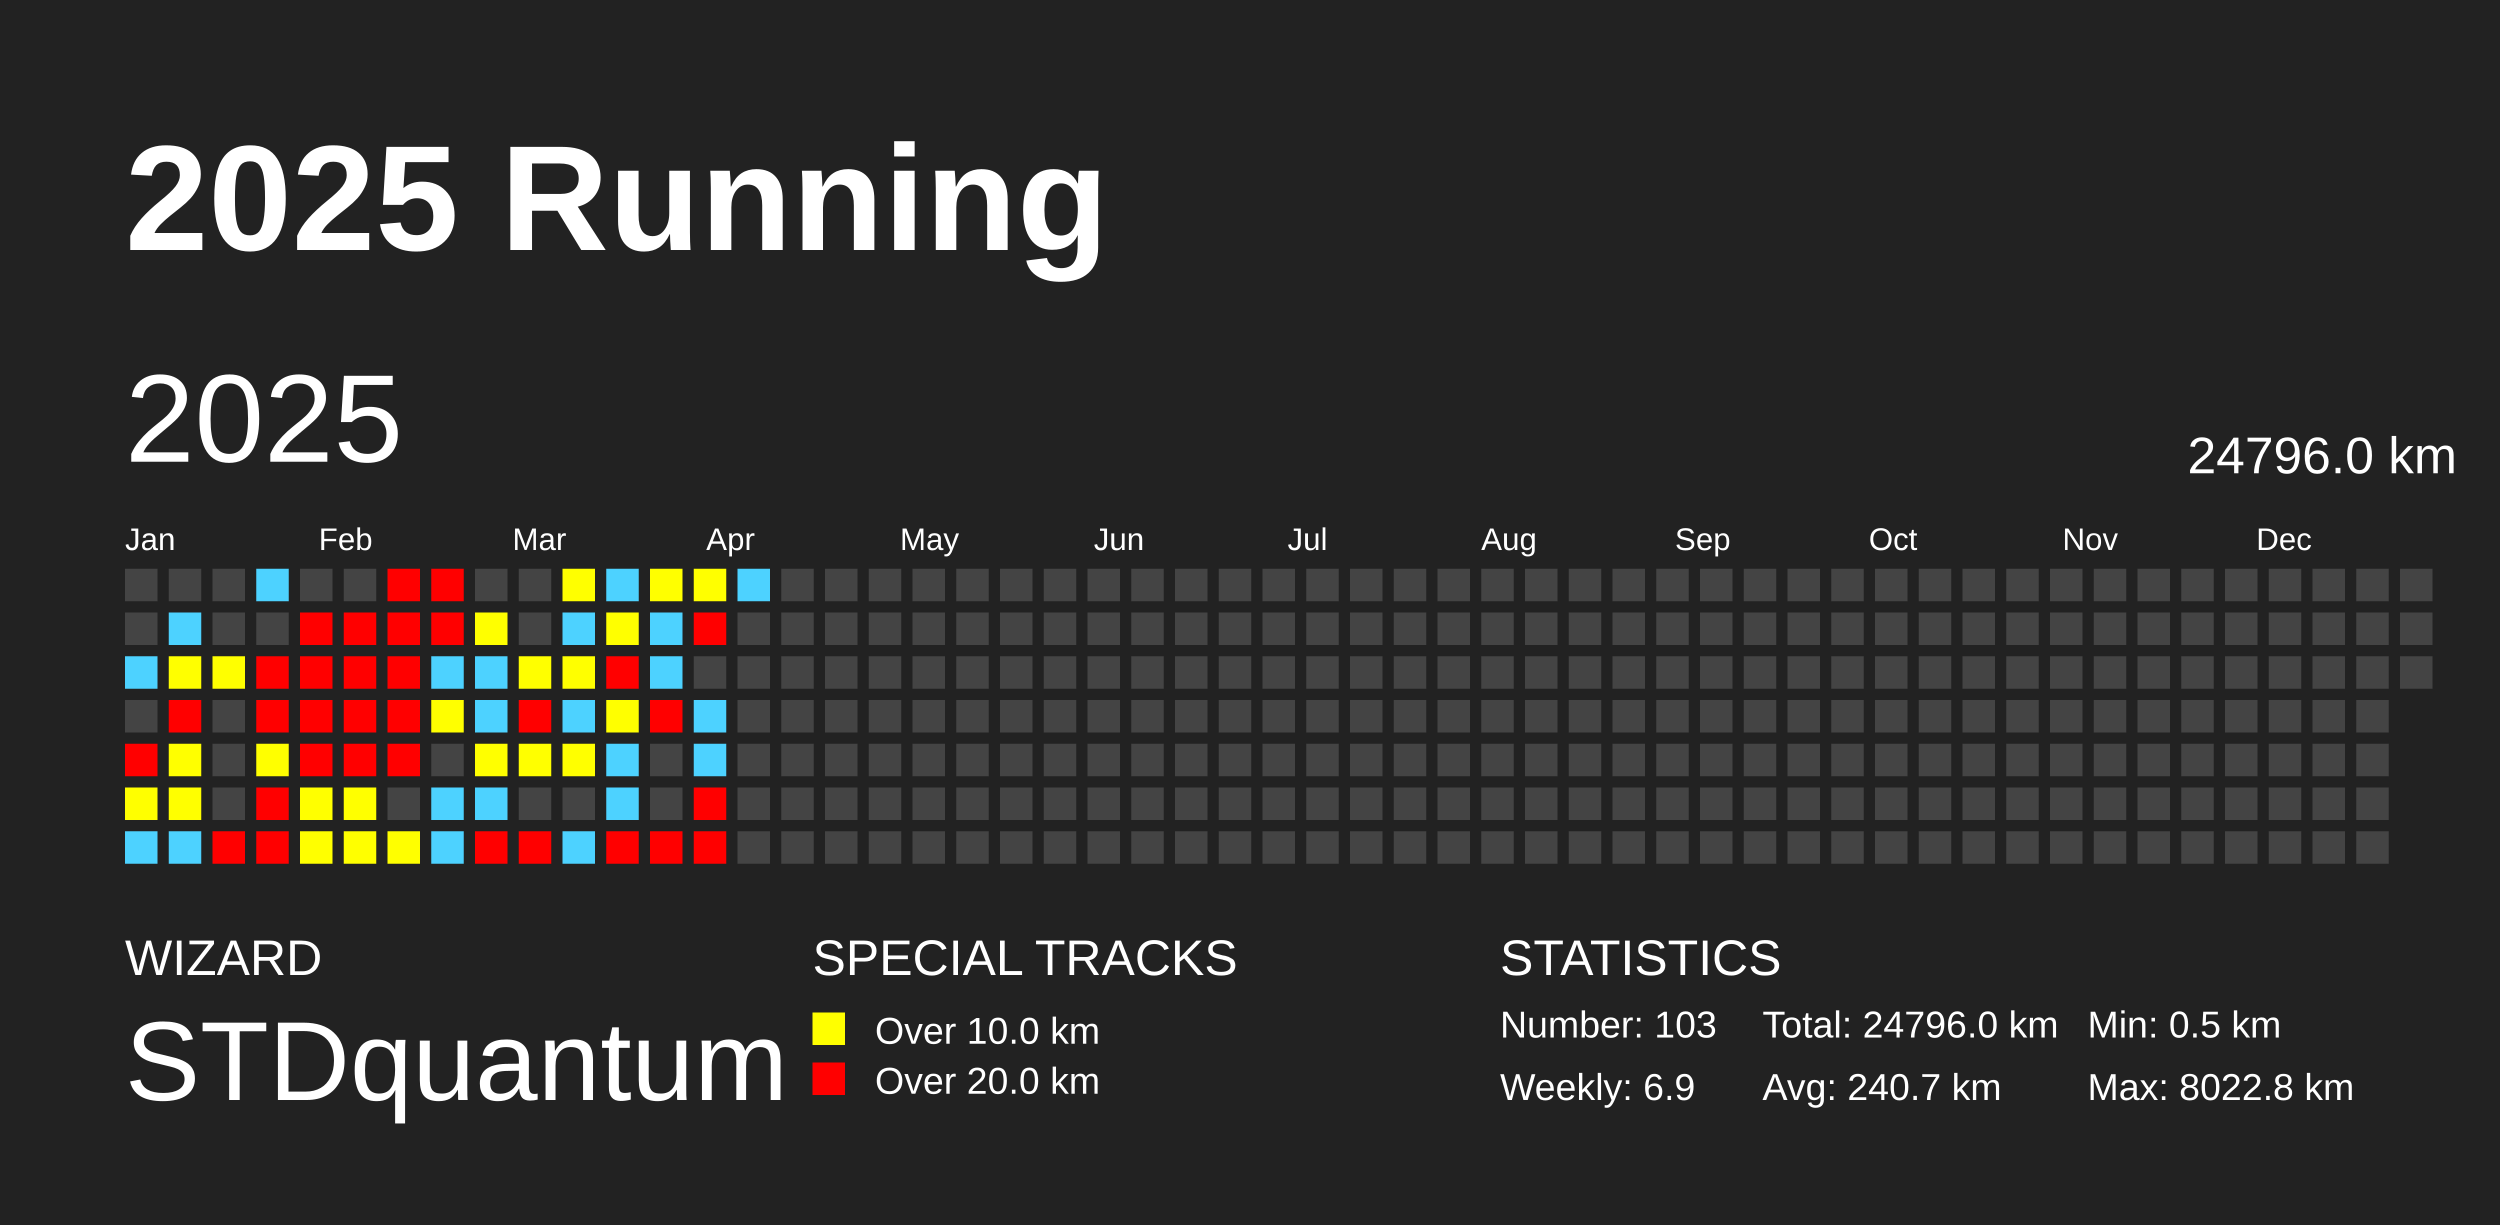
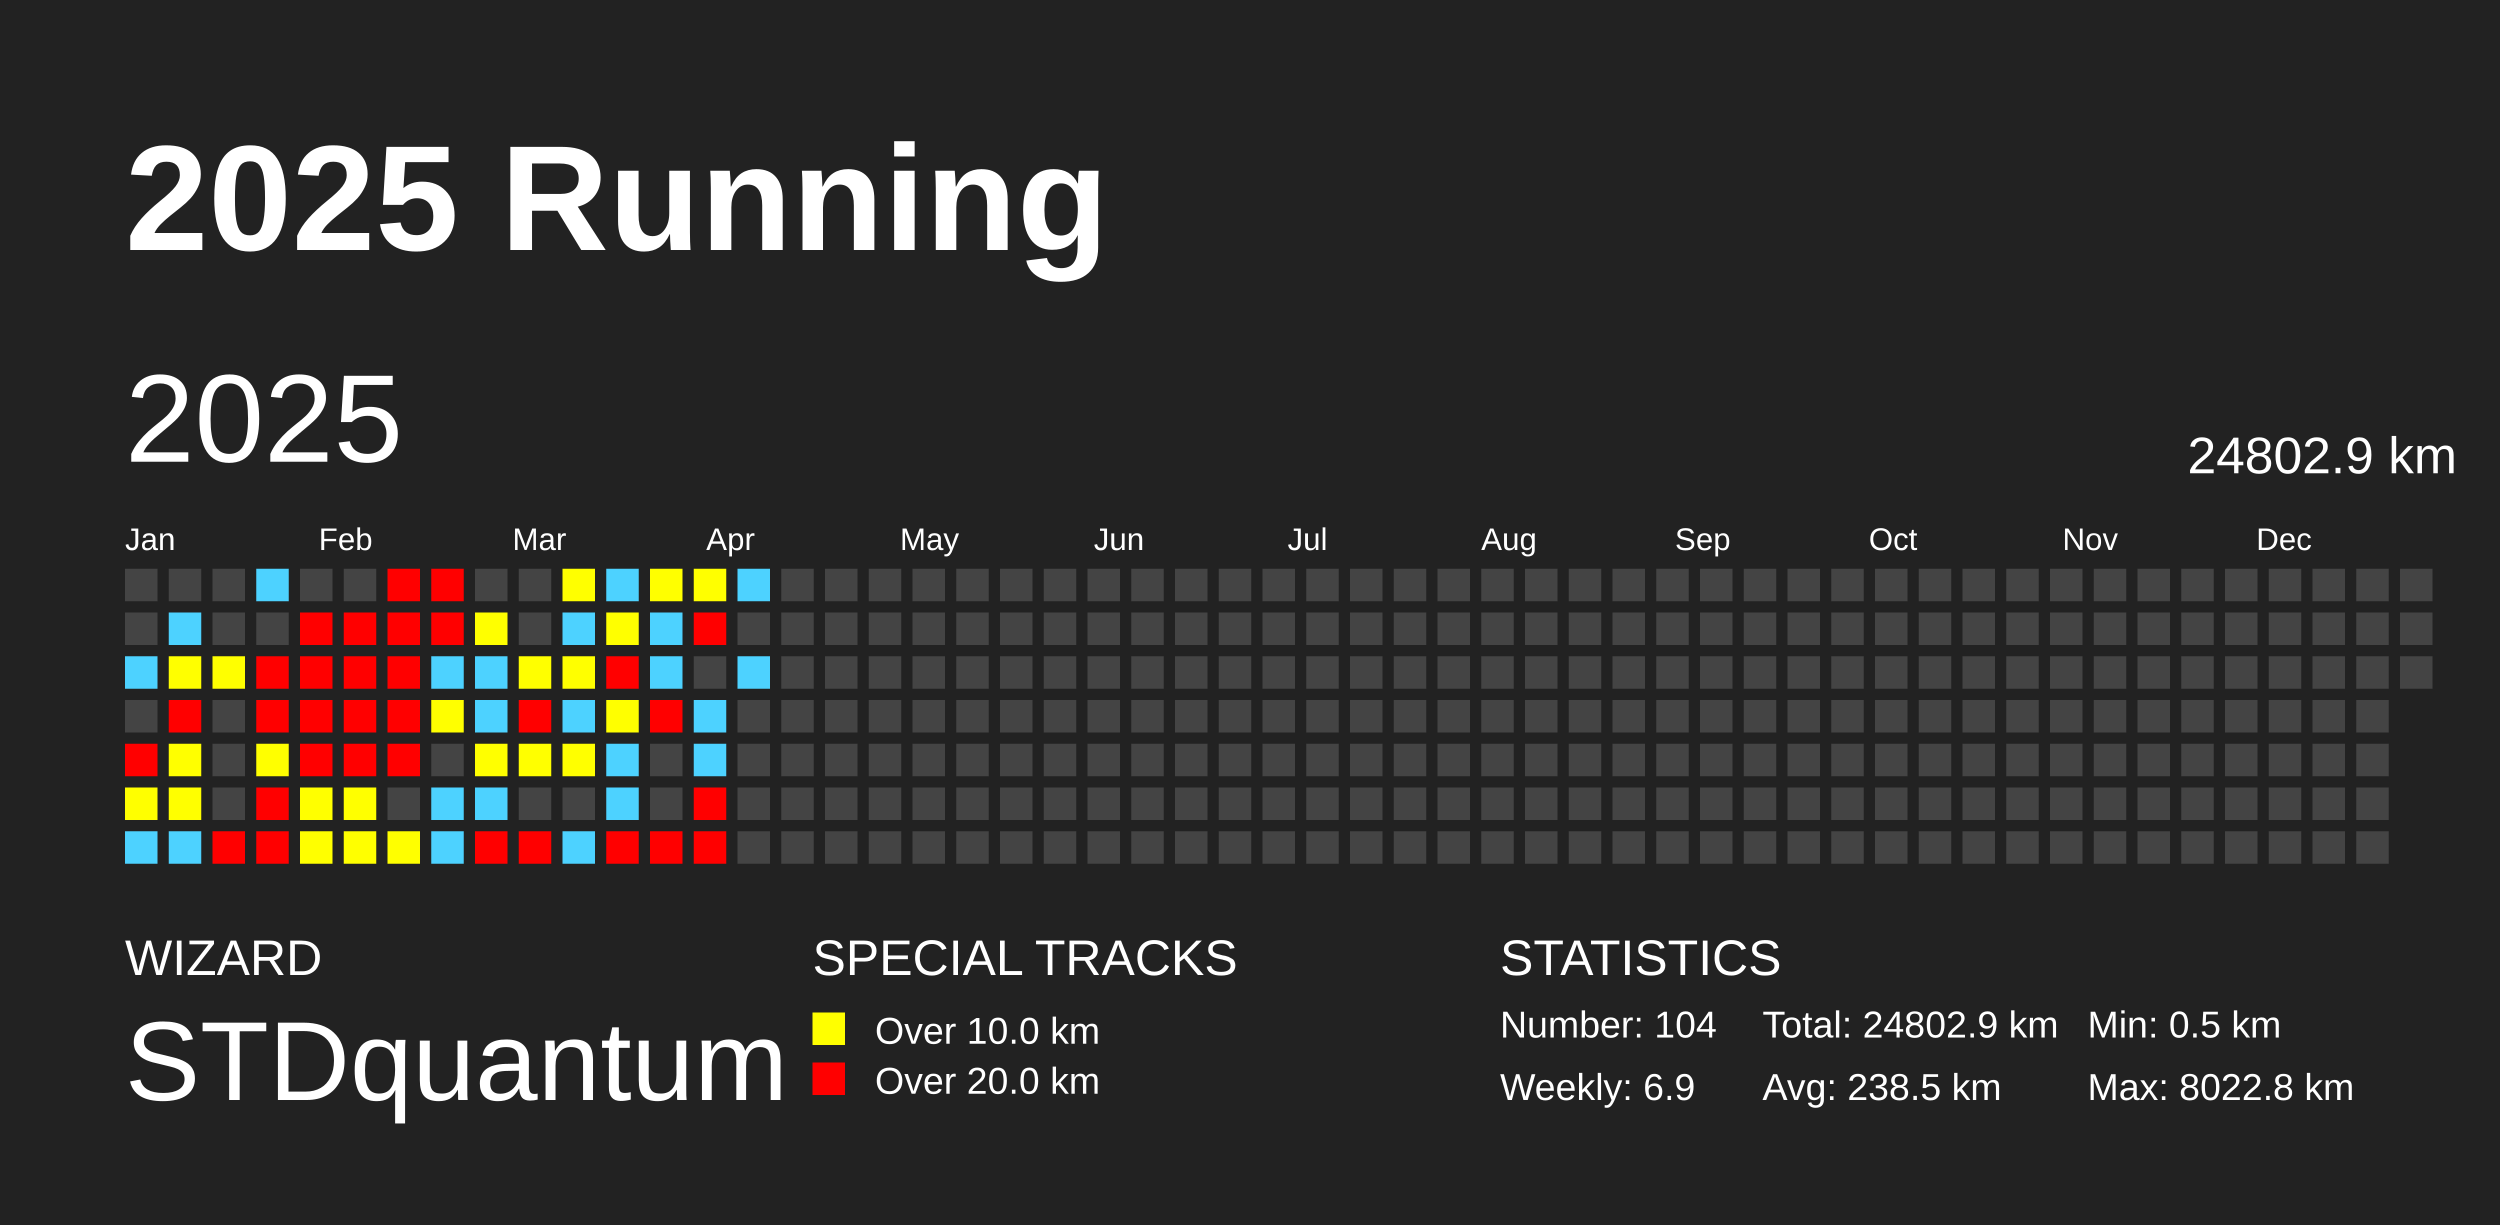
<svg xmlns="http://www.w3.org/2000/svg" baseProfile="full" height="98mm" version="1.1" viewBox="0,0,200,98" width="200mm">
  <defs />
  <rect fill="#222222" height="98" width="200" x="0" y="0" />
  <text fill="#FFFFFF" style="font-size:12px; font-family:Arial; font-weight:bold;" x="10" y="20">2025 Running</text>
  <text fill="#FFFFFF" style="font-size:4px; font-family:Arial" x="10" y="78">WIZARD</text>
  <text fill="#FFFFFF" style="font-size:9px; font-family:Arial" x="10" y="88">STDquantum</text>
  <text fill="#FFFFFF" style="font-size:4px; font-family:Arial" x="65" y="78">SPECIAL TRACKS</text>
  <rect fill="yellow" height="2.6" width="2.6" x="65" y="81" />
  <text fill="#FFFFFF" style="font-size:3px; font-family:Arial" x="70" y="83.5">Over 10.0 km</text>
  <rect fill="red" height="2.6" width="2.6" x="65" y="85" />
  <text fill="#FFFFFF" style="font-size:3px; font-family:Arial" x="70" y="87.5">Over 20.0 km</text>
  <text fill="#FFFFFF" style="font-size:4px; font-family:Arial" x="120" y="78">STATISTICS</text>
-   <text fill="#FFFFFF" style="font-size:3px; font-family:Arial" x="120" y="83">Number: 103</text>
+   <text fill="#FFFFFF" style="font-size:3px; font-family:Arial" x="120" y="83">Number: 104</text>
  <text fill="#FFFFFF" style="font-size:3px; font-family:Arial" x="120" y="88">Weekly: 6.9</text>
-   <text fill="#FFFFFF" style="font-size:3px; font-family:Arial" x="141" y="83">Total: 24796.0 km</text>
-   <text fill="#FFFFFF" style="font-size:3px; font-family:Arial" x="141" y="88">Avg: 240.7 km</text>
+   <text fill="#FFFFFF" style="font-size:3px; font-family:Arial" x="141" y="83">Total: 24802.9 km</text>
+   <text fill="#FFFFFF" style="font-size:3px; font-family:Arial" x="141" y="88">Avg: 238.5 km</text>
  <text fill="#FFFFFF" style="font-size:3px; font-family:Arial" x="167" y="83">Min: 0.5 km</text>
  <text fill="#FFFFFF" style="font-size:3px; font-family:Arial" x="167" y="88">Max: 8022.8 km</text>
  <text dominant-baseline="hanging" fill="#FFFFFF" style="font-size:10.0px; font-family:Arial;" x="10" y="30">2025</text>
-   <text dominant-baseline="hanging" fill="#FFFFFF" style="font-size:4.125px; font-family:Arial;" x="175" y="35">24796.0 km</text>
+   <text dominant-baseline="hanging" fill="#FFFFFF" style="font-size:4.125px; font-family:Arial;" x="175" y="35">24802.9 km</text>
  <text fill="#FFFFFF" style="font-size:2.5px; font-family:Arial" x="10.0" y="44">Jan</text>
  <text fill="#FFFFFF" style="font-size:2.5px; font-family:Arial" x="25.5" y="44">Feb</text>
  <text fill="#FFFFFF" style="font-size:2.5px; font-family:Arial" x="41.0" y="44">Mar</text>
  <text fill="#FFFFFF" style="font-size:2.5px; font-family:Arial" x="56.5" y="44">Apr</text>
  <text fill="#FFFFFF" style="font-size:2.5px; font-family:Arial" x="72.0" y="44">May</text>
  <text fill="#FFFFFF" style="font-size:2.5px; font-family:Arial" x="87.5" y="44">Jun</text>
  <text fill="#FFFFFF" style="font-size:2.5px; font-family:Arial" x="103.0" y="44">Jul</text>
  <text fill="#FFFFFF" style="font-size:2.5px; font-family:Arial" x="118.5" y="44">Aug</text>
  <text fill="#FFFFFF" style="font-size:2.5px; font-family:Arial" x="134.0" y="44">Sep</text>
  <text fill="#FFFFFF" style="font-size:2.5px; font-family:Arial" x="149.5" y="44">Oct</text>
  <text fill="#FFFFFF" style="font-size:2.5px; font-family:Arial" x="165.0" y="44">Nov</text>
  <text fill="#FFFFFF" style="font-size:2.5px; font-family:Arial" x="180.5" y="44">Dec</text>
  <rect fill="#444444" height="2.6" width="2.6" x="10.0" y="45.5" />
  <rect fill="#444444" height="2.6" width="2.6" x="10.0" y="49.0" />
  <rect fill="#4dd2ff" height="2.6" width="2.6" x="10.0" y="52.5" />
  <rect fill="#444444" height="2.6" width="2.6" x="10.0" y="56.0" />
  <rect fill="red" height="2.6" width="2.6" x="10.0" y="59.5" />
  <rect fill="#ffff00" height="2.6" width="2.6" x="10.0" y="63.0" />
  <rect fill="#4dd2ff" height="2.6" width="2.6" x="10.0" y="66.5" />
  <rect fill="#444444" height="2.6" width="2.6" x="13.5" y="45.5" />
  <rect fill="#4dd2ff" height="2.6" width="2.6" x="13.5" y="49.0" />
  <rect fill="#ffff00" height="2.6" width="2.6" x="13.5" y="52.5" />
  <rect fill="red" height="2.6" width="2.6" x="13.5" y="56.0" />
  <rect fill="#ffff00" height="2.6" width="2.6" x="13.5" y="59.5" />
  <rect fill="#ffff00" height="2.6" width="2.6" x="13.5" y="63.0" />
  <rect fill="#4dd2ff" height="2.6" width="2.6" x="13.5" y="66.5" />
  <rect fill="#444444" height="2.6" width="2.6" x="17.0" y="45.5" />
  <rect fill="#444444" height="2.6" width="2.6" x="17.0" y="49.0" />
  <rect fill="#ffff00" height="2.6" width="2.6" x="17.0" y="52.5" />
  <rect fill="#444444" height="2.6" width="2.6" x="17.0" y="56.0" />
  <rect fill="#444444" height="2.6" width="2.6" x="17.0" y="59.5" />
  <rect fill="#444444" height="2.6" width="2.6" x="17.0" y="63.0" />
  <rect fill="red" height="2.6" width="2.6" x="17.0" y="66.5" />
  <rect fill="#4dd2ff" height="2.6" width="2.6" x="20.5" y="45.5" />
  <rect fill="#444444" height="2.6" width="2.6" x="20.5" y="49.0" />
  <rect fill="red" height="2.6" width="2.6" x="20.5" y="52.5" />
  <rect fill="red" height="2.6" width="2.6" x="20.5" y="56.0" />
  <rect fill="#ffff00" height="2.6" width="2.6" x="20.5" y="59.5" />
  <rect fill="red" height="2.6" width="2.6" x="20.5" y="63.0" />
  <rect fill="red" height="2.6" width="2.6" x="20.5" y="66.5" />
  <rect fill="#444444" height="2.6" width="2.6" x="24.0" y="45.5" />
  <rect fill="red" height="2.6" width="2.6" x="24.0" y="49.0" />
  <rect fill="red" height="2.6" width="2.6" x="24.0" y="52.5" />
  <rect fill="red" height="2.6" width="2.6" x="24.0" y="56.0" />
  <rect fill="red" height="2.6" width="2.6" x="24.0" y="59.5" />
  <rect fill="#ffff00" height="2.6" width="2.6" x="24.0" y="63.0" />
  <rect fill="#ffff00" height="2.6" width="2.6" x="24.0" y="66.5" />
  <rect fill="#444444" height="2.6" width="2.6" x="27.5" y="45.5" />
  <rect fill="red" height="2.6" width="2.6" x="27.5" y="49.0" />
  <rect fill="red" height="2.6" width="2.6" x="27.5" y="52.5" />
  <rect fill="red" height="2.6" width="2.6" x="27.5" y="56.0" />
  <rect fill="red" height="2.6" width="2.6" x="27.5" y="59.5" />
  <rect fill="#ffff00" height="2.6" width="2.6" x="27.5" y="63.0" />
  <rect fill="#ffff00" height="2.6" width="2.6" x="27.5" y="66.5" />
  <rect fill="red" height="2.6" width="2.6" x="31.0" y="45.5" />
  <rect fill="red" height="2.6" width="2.6" x="31.0" y="49.0" />
  <rect fill="red" height="2.6" width="2.6" x="31.0" y="52.5" />
  <rect fill="red" height="2.6" width="2.6" x="31.0" y="56.0" />
  <rect fill="red" height="2.6" width="2.6" x="31.0" y="59.5" />
  <rect fill="#444444" height="2.6" width="2.6" x="31.0" y="63.0" />
  <rect fill="#ffff00" height="2.6" width="2.6" x="31.0" y="66.5" />
  <rect fill="red" height="2.6" width="2.6" x="34.5" y="45.5" />
  <rect fill="red" height="2.6" width="2.6" x="34.5" y="49.0" />
  <rect fill="#4dd2ff" height="2.6" width="2.6" x="34.5" y="52.5" />
  <rect fill="#ffff00" height="2.6" width="2.6" x="34.5" y="56.0" />
  <rect fill="#444444" height="2.6" width="2.6" x="34.5" y="59.5" />
  <rect fill="#4dd2ff" height="2.6" width="2.6" x="34.5" y="63.0" />
  <rect fill="#4dd2ff" height="2.6" width="2.6" x="34.5" y="66.5" />
  <rect fill="#444444" height="2.6" width="2.6" x="38.0" y="45.5" />
  <rect fill="#ffff00" height="2.6" width="2.6" x="38.0" y="49.0" />
  <rect fill="#4dd2ff" height="2.6" width="2.6" x="38.0" y="52.5" />
  <rect fill="#4dd2ff" height="2.6" width="2.6" x="38.0" y="56.0" />
  <rect fill="#ffff00" height="2.6" width="2.6" x="38.0" y="59.5" />
  <rect fill="#4dd2ff" height="2.6" width="2.6" x="38.0" y="63.0" />
  <rect fill="red" height="2.6" width="2.6" x="38.0" y="66.5" />
  <rect fill="#444444" height="2.6" width="2.6" x="41.5" y="45.5" />
  <rect fill="#444444" height="2.6" width="2.6" x="41.5" y="49.0" />
  <rect fill="#ffff00" height="2.6" width="2.6" x="41.5" y="52.5" />
  <rect fill="red" height="2.6" width="2.6" x="41.5" y="56.0" />
  <rect fill="#ffff00" height="2.6" width="2.6" x="41.5" y="59.5" />
  <rect fill="#444444" height="2.6" width="2.6" x="41.5" y="63.0" />
  <rect fill="red" height="2.6" width="2.6" x="41.5" y="66.5" />
  <rect fill="#ffff00" height="2.6" width="2.6" x="45.0" y="45.5" />
  <rect fill="#4dd2ff" height="2.6" width="2.6" x="45.0" y="49.0" />
  <rect fill="#ffff00" height="2.6" width="2.6" x="45.0" y="52.5" />
  <rect fill="#4dd2ff" height="2.6" width="2.6" x="45.0" y="56.0" />
  <rect fill="#ffff00" height="2.6" width="2.6" x="45.0" y="59.5" />
  <rect fill="#444444" height="2.6" width="2.6" x="45.0" y="63.0" />
  <rect fill="#4dd2ff" height="2.6" width="2.6" x="45.0" y="66.5" />
  <rect fill="#4dd2ff" height="2.6" width="2.6" x="48.5" y="45.5" />
  <rect fill="#ffff00" height="2.6" width="2.6" x="48.5" y="49.0" />
  <rect fill="red" height="2.6" width="2.6" x="48.5" y="52.5" />
  <rect fill="#ffff00" height="2.6" width="2.6" x="48.5" y="56.0" />
  <rect fill="#4dd2ff" height="2.6" width="2.6" x="48.5" y="59.5" />
  <rect fill="#4dd2ff" height="2.6" width="2.6" x="48.5" y="63.0" />
  <rect fill="red" height="2.6" width="2.6" x="48.5" y="66.5" />
  <rect fill="#ffff00" height="2.6" width="2.6" x="52.0" y="45.5" />
  <rect fill="#4dd2ff" height="2.6" width="2.6" x="52.0" y="49.0" />
  <rect fill="#4dd2ff" height="2.6" width="2.6" x="52.0" y="52.5" />
  <rect fill="red" height="2.6" width="2.6" x="52.0" y="56.0" />
  <rect fill="#444444" height="2.6" width="2.6" x="52.0" y="59.5" />
  <rect fill="#444444" height="2.6" width="2.6" x="52.0" y="63.0" />
  <rect fill="red" height="2.6" width="2.6" x="52.0" y="66.5" />
  <rect fill="#ffff00" height="2.6" width="2.6" x="55.5" y="45.5" />
  <rect fill="red" height="2.6" width="2.6" x="55.5" y="49.0" />
  <rect fill="#444444" height="2.6" width="2.6" x="55.5" y="52.5" />
  <rect fill="#4dd2ff" height="2.6" width="2.6" x="55.5" y="56.0" />
  <rect fill="#4dd2ff" height="2.6" width="2.6" x="55.5" y="59.5" />
  <rect fill="red" height="2.6" width="2.6" x="55.5" y="63.0" />
  <rect fill="red" height="2.6" width="2.6" x="55.5" y="66.5" />
  <rect fill="#4dd2ff" height="2.6" width="2.6" x="59.0" y="45.5" />
  <rect fill="#444444" height="2.6" width="2.6" x="59.0" y="49.0" />
-   <rect fill="#444444" height="2.6" width="2.6" x="59.0" y="52.5" />
+   <rect fill="#4dd2ff" height="2.6" width="2.6" x="59.0" y="52.5" />
  <rect fill="#444444" height="2.6" width="2.6" x="59.0" y="56.0" />
  <rect fill="#444444" height="2.6" width="2.6" x="59.0" y="59.5" />
  <rect fill="#444444" height="2.6" width="2.6" x="59.0" y="63.0" />
  <rect fill="#444444" height="2.6" width="2.6" x="59.0" y="66.5" />
  <rect fill="#444444" height="2.6" width="2.6" x="62.5" y="45.5" />
  <rect fill="#444444" height="2.6" width="2.6" x="62.5" y="49.0" />
  <rect fill="#444444" height="2.6" width="2.6" x="62.5" y="52.5" />
  <rect fill="#444444" height="2.6" width="2.6" x="62.5" y="56.0" />
  <rect fill="#444444" height="2.6" width="2.6" x="62.5" y="59.5" />
  <rect fill="#444444" height="2.6" width="2.6" x="62.5" y="63.0" />
  <rect fill="#444444" height="2.6" width="2.6" x="62.5" y="66.5" />
  <rect fill="#444444" height="2.6" width="2.6" x="66.0" y="45.5" />
  <rect fill="#444444" height="2.6" width="2.6" x="66.0" y="49.0" />
  <rect fill="#444444" height="2.6" width="2.6" x="66.0" y="52.5" />
  <rect fill="#444444" height="2.6" width="2.6" x="66.0" y="56.0" />
  <rect fill="#444444" height="2.6" width="2.6" x="66.0" y="59.5" />
  <rect fill="#444444" height="2.6" width="2.6" x="66.0" y="63.0" />
  <rect fill="#444444" height="2.6" width="2.6" x="66.0" y="66.5" />
  <rect fill="#444444" height="2.6" width="2.6" x="69.5" y="45.5" />
  <rect fill="#444444" height="2.6" width="2.6" x="69.5" y="49.0" />
  <rect fill="#444444" height="2.6" width="2.6" x="69.5" y="52.5" />
  <rect fill="#444444" height="2.6" width="2.6" x="69.5" y="56.0" />
  <rect fill="#444444" height="2.6" width="2.6" x="69.5" y="59.5" />
  <rect fill="#444444" height="2.6" width="2.6" x="69.5" y="63.0" />
  <rect fill="#444444" height="2.6" width="2.6" x="69.5" y="66.5" />
  <rect fill="#444444" height="2.6" width="2.6" x="73.0" y="45.5" />
  <rect fill="#444444" height="2.6" width="2.6" x="73.0" y="49.0" />
  <rect fill="#444444" height="2.6" width="2.6" x="73.0" y="52.5" />
  <rect fill="#444444" height="2.6" width="2.6" x="73.0" y="56.0" />
  <rect fill="#444444" height="2.6" width="2.6" x="73.0" y="59.5" />
  <rect fill="#444444" height="2.6" width="2.6" x="73.0" y="63.0" />
  <rect fill="#444444" height="2.6" width="2.6" x="73.0" y="66.5" />
  <rect fill="#444444" height="2.6" width="2.6" x="76.5" y="45.5" />
  <rect fill="#444444" height="2.6" width="2.6" x="76.5" y="49.0" />
  <rect fill="#444444" height="2.6" width="2.6" x="76.5" y="52.5" />
  <rect fill="#444444" height="2.6" width="2.6" x="76.5" y="56.0" />
  <rect fill="#444444" height="2.6" width="2.6" x="76.5" y="59.5" />
  <rect fill="#444444" height="2.6" width="2.6" x="76.5" y="63.0" />
  <rect fill="#444444" height="2.6" width="2.6" x="76.5" y="66.5" />
  <rect fill="#444444" height="2.6" width="2.6" x="80.0" y="45.5" />
  <rect fill="#444444" height="2.6" width="2.6" x="80.0" y="49.0" />
  <rect fill="#444444" height="2.6" width="2.6" x="80.0" y="52.5" />
  <rect fill="#444444" height="2.6" width="2.6" x="80.0" y="56.0" />
  <rect fill="#444444" height="2.6" width="2.6" x="80.0" y="59.5" />
  <rect fill="#444444" height="2.6" width="2.6" x="80.0" y="63.0" />
  <rect fill="#444444" height="2.6" width="2.6" x="80.0" y="66.5" />
  <rect fill="#444444" height="2.6" width="2.6" x="83.5" y="45.5" />
  <rect fill="#444444" height="2.6" width="2.6" x="83.5" y="49.0" />
  <rect fill="#444444" height="2.6" width="2.6" x="83.5" y="52.5" />
  <rect fill="#444444" height="2.6" width="2.6" x="83.5" y="56.0" />
  <rect fill="#444444" height="2.6" width="2.6" x="83.5" y="59.5" />
  <rect fill="#444444" height="2.6" width="2.6" x="83.5" y="63.0" />
  <rect fill="#444444" height="2.6" width="2.6" x="83.5" y="66.5" />
  <rect fill="#444444" height="2.6" width="2.6" x="87.0" y="45.5" />
  <rect fill="#444444" height="2.6" width="2.6" x="87.0" y="49.0" />
  <rect fill="#444444" height="2.6" width="2.6" x="87.0" y="52.5" />
  <rect fill="#444444" height="2.6" width="2.6" x="87.0" y="56.0" />
  <rect fill="#444444" height="2.6" width="2.6" x="87.0" y="59.5" />
  <rect fill="#444444" height="2.6" width="2.6" x="87.0" y="63.0" />
  <rect fill="#444444" height="2.6" width="2.6" x="87.0" y="66.5" />
  <rect fill="#444444" height="2.6" width="2.6" x="90.5" y="45.5" />
  <rect fill="#444444" height="2.6" width="2.6" x="90.5" y="49.0" />
  <rect fill="#444444" height="2.6" width="2.6" x="90.5" y="52.5" />
  <rect fill="#444444" height="2.6" width="2.6" x="90.5" y="56.0" />
  <rect fill="#444444" height="2.6" width="2.6" x="90.5" y="59.5" />
  <rect fill="#444444" height="2.6" width="2.6" x="90.5" y="63.0" />
  <rect fill="#444444" height="2.6" width="2.6" x="90.5" y="66.5" />
  <rect fill="#444444" height="2.6" width="2.6" x="94.0" y="45.5" />
  <rect fill="#444444" height="2.6" width="2.6" x="94.0" y="49.0" />
  <rect fill="#444444" height="2.6" width="2.6" x="94.0" y="52.5" />
  <rect fill="#444444" height="2.6" width="2.6" x="94.0" y="56.0" />
  <rect fill="#444444" height="2.6" width="2.6" x="94.0" y="59.5" />
  <rect fill="#444444" height="2.6" width="2.6" x="94.0" y="63.0" />
  <rect fill="#444444" height="2.6" width="2.6" x="94.0" y="66.5" />
  <rect fill="#444444" height="2.6" width="2.6" x="97.5" y="45.5" />
  <rect fill="#444444" height="2.6" width="2.6" x="97.5" y="49.0" />
  <rect fill="#444444" height="2.6" width="2.6" x="97.5" y="52.5" />
  <rect fill="#444444" height="2.6" width="2.6" x="97.5" y="56.0" />
  <rect fill="#444444" height="2.6" width="2.6" x="97.5" y="59.5" />
  <rect fill="#444444" height="2.6" width="2.6" x="97.5" y="63.0" />
  <rect fill="#444444" height="2.6" width="2.6" x="97.5" y="66.5" />
  <rect fill="#444444" height="2.6" width="2.6" x="101.0" y="45.5" />
  <rect fill="#444444" height="2.6" width="2.6" x="101.0" y="49.0" />
  <rect fill="#444444" height="2.6" width="2.6" x="101.0" y="52.5" />
  <rect fill="#444444" height="2.6" width="2.6" x="101.0" y="56.0" />
  <rect fill="#444444" height="2.6" width="2.6" x="101.0" y="59.5" />
  <rect fill="#444444" height="2.6" width="2.6" x="101.0" y="63.0" />
  <rect fill="#444444" height="2.6" width="2.6" x="101.0" y="66.5" />
  <rect fill="#444444" height="2.6" width="2.6" x="104.5" y="45.5" />
  <rect fill="#444444" height="2.6" width="2.6" x="104.5" y="49.0" />
  <rect fill="#444444" height="2.6" width="2.6" x="104.5" y="52.5" />
  <rect fill="#444444" height="2.6" width="2.6" x="104.5" y="56.0" />
  <rect fill="#444444" height="2.6" width="2.6" x="104.5" y="59.5" />
  <rect fill="#444444" height="2.6" width="2.6" x="104.5" y="63.0" />
  <rect fill="#444444" height="2.6" width="2.6" x="104.5" y="66.5" />
  <rect fill="#444444" height="2.6" width="2.6" x="108.0" y="45.5" />
  <rect fill="#444444" height="2.6" width="2.6" x="108.0" y="49.0" />
  <rect fill="#444444" height="2.6" width="2.6" x="108.0" y="52.5" />
  <rect fill="#444444" height="2.6" width="2.6" x="108.0" y="56.0" />
  <rect fill="#444444" height="2.6" width="2.6" x="108.0" y="59.5" />
  <rect fill="#444444" height="2.6" width="2.6" x="108.0" y="63.0" />
  <rect fill="#444444" height="2.6" width="2.6" x="108.0" y="66.5" />
  <rect fill="#444444" height="2.6" width="2.6" x="111.5" y="45.5" />
  <rect fill="#444444" height="2.6" width="2.6" x="111.5" y="49.0" />
  <rect fill="#444444" height="2.6" width="2.6" x="111.5" y="52.5" />
  <rect fill="#444444" height="2.6" width="2.6" x="111.5" y="56.0" />
  <rect fill="#444444" height="2.6" width="2.6" x="111.5" y="59.5" />
  <rect fill="#444444" height="2.6" width="2.6" x="111.5" y="63.0" />
  <rect fill="#444444" height="2.6" width="2.6" x="111.5" y="66.5" />
  <rect fill="#444444" height="2.6" width="2.6" x="115.0" y="45.5" />
  <rect fill="#444444" height="2.6" width="2.6" x="115.0" y="49.0" />
  <rect fill="#444444" height="2.6" width="2.6" x="115.0" y="52.5" />
  <rect fill="#444444" height="2.6" width="2.6" x="115.0" y="56.0" />
  <rect fill="#444444" height="2.6" width="2.6" x="115.0" y="59.5" />
  <rect fill="#444444" height="2.6" width="2.6" x="115.0" y="63.0" />
  <rect fill="#444444" height="2.6" width="2.6" x="115.0" y="66.5" />
  <rect fill="#444444" height="2.6" width="2.6" x="118.5" y="45.5" />
  <rect fill="#444444" height="2.6" width="2.6" x="118.5" y="49.0" />
  <rect fill="#444444" height="2.6" width="2.6" x="118.5" y="52.5" />
  <rect fill="#444444" height="2.6" width="2.6" x="118.5" y="56.0" />
  <rect fill="#444444" height="2.6" width="2.6" x="118.5" y="59.5" />
  <rect fill="#444444" height="2.6" width="2.6" x="118.5" y="63.0" />
  <rect fill="#444444" height="2.6" width="2.6" x="118.5" y="66.5" />
  <rect fill="#444444" height="2.6" width="2.6" x="122.0" y="45.5" />
  <rect fill="#444444" height="2.6" width="2.6" x="122.0" y="49.0" />
  <rect fill="#444444" height="2.6" width="2.6" x="122.0" y="52.5" />
  <rect fill="#444444" height="2.6" width="2.6" x="122.0" y="56.0" />
  <rect fill="#444444" height="2.6" width="2.6" x="122.0" y="59.5" />
  <rect fill="#444444" height="2.6" width="2.6" x="122.0" y="63.0" />
  <rect fill="#444444" height="2.6" width="2.6" x="122.0" y="66.5" />
  <rect fill="#444444" height="2.6" width="2.6" x="125.5" y="45.5" />
  <rect fill="#444444" height="2.6" width="2.6" x="125.5" y="49.0" />
  <rect fill="#444444" height="2.6" width="2.6" x="125.5" y="52.5" />
  <rect fill="#444444" height="2.6" width="2.6" x="125.5" y="56.0" />
  <rect fill="#444444" height="2.6" width="2.6" x="125.5" y="59.5" />
  <rect fill="#444444" height="2.6" width="2.6" x="125.5" y="63.0" />
  <rect fill="#444444" height="2.6" width="2.6" x="125.5" y="66.5" />
  <rect fill="#444444" height="2.6" width="2.6" x="129.0" y="45.5" />
  <rect fill="#444444" height="2.6" width="2.6" x="129.0" y="49.0" />
  <rect fill="#444444" height="2.6" width="2.6" x="129.0" y="52.5" />
  <rect fill="#444444" height="2.6" width="2.6" x="129.0" y="56.0" />
  <rect fill="#444444" height="2.6" width="2.6" x="129.0" y="59.5" />
  <rect fill="#444444" height="2.6" width="2.6" x="129.0" y="63.0" />
  <rect fill="#444444" height="2.6" width="2.6" x="129.0" y="66.5" />
  <rect fill="#444444" height="2.6" width="2.6" x="132.5" y="45.5" />
  <rect fill="#444444" height="2.6" width="2.6" x="132.5" y="49.0" />
  <rect fill="#444444" height="2.6" width="2.6" x="132.5" y="52.5" />
  <rect fill="#444444" height="2.6" width="2.6" x="132.5" y="56.0" />
  <rect fill="#444444" height="2.6" width="2.6" x="132.5" y="59.5" />
  <rect fill="#444444" height="2.6" width="2.6" x="132.5" y="63.0" />
  <rect fill="#444444" height="2.6" width="2.6" x="132.5" y="66.5" />
  <rect fill="#444444" height="2.6" width="2.6" x="136.0" y="45.5" />
  <rect fill="#444444" height="2.6" width="2.6" x="136.0" y="49.0" />
  <rect fill="#444444" height="2.6" width="2.6" x="136.0" y="52.5" />
  <rect fill="#444444" height="2.6" width="2.6" x="136.0" y="56.0" />
  <rect fill="#444444" height="2.6" width="2.6" x="136.0" y="59.5" />
  <rect fill="#444444" height="2.6" width="2.6" x="136.0" y="63.0" />
  <rect fill="#444444" height="2.6" width="2.6" x="136.0" y="66.5" />
  <rect fill="#444444" height="2.6" width="2.6" x="139.5" y="45.5" />
  <rect fill="#444444" height="2.6" width="2.6" x="139.5" y="49.0" />
  <rect fill="#444444" height="2.6" width="2.6" x="139.5" y="52.5" />
  <rect fill="#444444" height="2.6" width="2.6" x="139.5" y="56.0" />
  <rect fill="#444444" height="2.6" width="2.6" x="139.5" y="59.5" />
  <rect fill="#444444" height="2.6" width="2.6" x="139.5" y="63.0" />
  <rect fill="#444444" height="2.6" width="2.6" x="139.5" y="66.5" />
  <rect fill="#444444" height="2.6" width="2.6" x="143.0" y="45.5" />
  <rect fill="#444444" height="2.6" width="2.6" x="143.0" y="49.0" />
  <rect fill="#444444" height="2.6" width="2.6" x="143.0" y="52.5" />
  <rect fill="#444444" height="2.6" width="2.6" x="143.0" y="56.0" />
  <rect fill="#444444" height="2.6" width="2.6" x="143.0" y="59.5" />
  <rect fill="#444444" height="2.6" width="2.6" x="143.0" y="63.0" />
  <rect fill="#444444" height="2.6" width="2.6" x="143.0" y="66.5" />
  <rect fill="#444444" height="2.6" width="2.6" x="146.5" y="45.5" />
  <rect fill="#444444" height="2.6" width="2.6" x="146.5" y="49.0" />
  <rect fill="#444444" height="2.6" width="2.6" x="146.5" y="52.5" />
  <rect fill="#444444" height="2.6" width="2.6" x="146.5" y="56.0" />
  <rect fill="#444444" height="2.6" width="2.6" x="146.5" y="59.5" />
  <rect fill="#444444" height="2.6" width="2.6" x="146.5" y="63.0" />
  <rect fill="#444444" height="2.6" width="2.6" x="146.5" y="66.5" />
  <rect fill="#444444" height="2.6" width="2.6" x="150.0" y="45.5" />
  <rect fill="#444444" height="2.6" width="2.6" x="150.0" y="49.0" />
  <rect fill="#444444" height="2.6" width="2.6" x="150.0" y="52.5" />
  <rect fill="#444444" height="2.6" width="2.6" x="150.0" y="56.0" />
  <rect fill="#444444" height="2.6" width="2.6" x="150.0" y="59.5" />
  <rect fill="#444444" height="2.6" width="2.6" x="150.0" y="63.0" />
  <rect fill="#444444" height="2.6" width="2.6" x="150.0" y="66.5" />
  <rect fill="#444444" height="2.6" width="2.6" x="153.5" y="45.5" />
  <rect fill="#444444" height="2.6" width="2.6" x="153.5" y="49.0" />
  <rect fill="#444444" height="2.6" width="2.6" x="153.5" y="52.5" />
  <rect fill="#444444" height="2.6" width="2.6" x="153.5" y="56.0" />
  <rect fill="#444444" height="2.6" width="2.6" x="153.5" y="59.5" />
  <rect fill="#444444" height="2.6" width="2.6" x="153.5" y="63.0" />
  <rect fill="#444444" height="2.6" width="2.6" x="153.5" y="66.5" />
  <rect fill="#444444" height="2.6" width="2.6" x="157.0" y="45.5" />
  <rect fill="#444444" height="2.6" width="2.6" x="157.0" y="49.0" />
  <rect fill="#444444" height="2.6" width="2.6" x="157.0" y="52.5" />
  <rect fill="#444444" height="2.6" width="2.6" x="157.0" y="56.0" />
  <rect fill="#444444" height="2.6" width="2.6" x="157.0" y="59.5" />
  <rect fill="#444444" height="2.6" width="2.6" x="157.0" y="63.0" />
  <rect fill="#444444" height="2.6" width="2.6" x="157.0" y="66.5" />
  <rect fill="#444444" height="2.6" width="2.6" x="160.5" y="45.5" />
  <rect fill="#444444" height="2.6" width="2.6" x="160.5" y="49.0" />
  <rect fill="#444444" height="2.6" width="2.6" x="160.5" y="52.5" />
  <rect fill="#444444" height="2.6" width="2.6" x="160.5" y="56.0" />
  <rect fill="#444444" height="2.6" width="2.6" x="160.5" y="59.5" />
  <rect fill="#444444" height="2.6" width="2.6" x="160.5" y="63.0" />
  <rect fill="#444444" height="2.6" width="2.6" x="160.5" y="66.5" />
  <rect fill="#444444" height="2.6" width="2.6" x="164.0" y="45.5" />
  <rect fill="#444444" height="2.6" width="2.6" x="164.0" y="49.0" />
  <rect fill="#444444" height="2.6" width="2.6" x="164.0" y="52.5" />
  <rect fill="#444444" height="2.6" width="2.6" x="164.0" y="56.0" />
  <rect fill="#444444" height="2.6" width="2.6" x="164.0" y="59.5" />
  <rect fill="#444444" height="2.6" width="2.6" x="164.0" y="63.0" />
  <rect fill="#444444" height="2.6" width="2.6" x="164.0" y="66.5" />
  <rect fill="#444444" height="2.6" width="2.6" x="167.5" y="45.5" />
  <rect fill="#444444" height="2.6" width="2.6" x="167.5" y="49.0" />
  <rect fill="#444444" height="2.6" width="2.6" x="167.5" y="52.5" />
  <rect fill="#444444" height="2.6" width="2.6" x="167.5" y="56.0" />
  <rect fill="#444444" height="2.6" width="2.6" x="167.5" y="59.5" />
  <rect fill="#444444" height="2.6" width="2.6" x="167.5" y="63.0" />
  <rect fill="#444444" height="2.6" width="2.6" x="167.5" y="66.5" />
  <rect fill="#444444" height="2.6" width="2.6" x="171.0" y="45.5" />
  <rect fill="#444444" height="2.6" width="2.6" x="171.0" y="49.0" />
  <rect fill="#444444" height="2.6" width="2.6" x="171.0" y="52.5" />
  <rect fill="#444444" height="2.6" width="2.6" x="171.0" y="56.0" />
  <rect fill="#444444" height="2.6" width="2.6" x="171.0" y="59.5" />
  <rect fill="#444444" height="2.6" width="2.6" x="171.0" y="63.0" />
  <rect fill="#444444" height="2.6" width="2.6" x="171.0" y="66.5" />
  <rect fill="#444444" height="2.6" width="2.6" x="174.5" y="45.5" />
  <rect fill="#444444" height="2.6" width="2.6" x="174.5" y="49.0" />
  <rect fill="#444444" height="2.6" width="2.6" x="174.5" y="52.5" />
  <rect fill="#444444" height="2.6" width="2.6" x="174.5" y="56.0" />
  <rect fill="#444444" height="2.6" width="2.6" x="174.5" y="59.5" />
  <rect fill="#444444" height="2.6" width="2.6" x="174.5" y="63.0" />
  <rect fill="#444444" height="2.6" width="2.6" x="174.5" y="66.5" />
  <rect fill="#444444" height="2.6" width="2.6" x="178.0" y="45.5" />
  <rect fill="#444444" height="2.6" width="2.6" x="178.0" y="49.0" />
  <rect fill="#444444" height="2.6" width="2.6" x="178.0" y="52.5" />
  <rect fill="#444444" height="2.6" width="2.6" x="178.0" y="56.0" />
  <rect fill="#444444" height="2.6" width="2.6" x="178.0" y="59.5" />
  <rect fill="#444444" height="2.6" width="2.6" x="178.0" y="63.0" />
  <rect fill="#444444" height="2.6" width="2.6" x="178.0" y="66.5" />
  <rect fill="#444444" height="2.6" width="2.6" x="181.5" y="45.5" />
  <rect fill="#444444" height="2.6" width="2.6" x="181.5" y="49.0" />
  <rect fill="#444444" height="2.6" width="2.6" x="181.5" y="52.5" />
  <rect fill="#444444" height="2.6" width="2.6" x="181.5" y="56.0" />
  <rect fill="#444444" height="2.6" width="2.6" x="181.5" y="59.5" />
  <rect fill="#444444" height="2.6" width="2.6" x="181.5" y="63.0" />
  <rect fill="#444444" height="2.6" width="2.6" x="181.5" y="66.5" />
  <rect fill="#444444" height="2.6" width="2.6" x="185.0" y="45.5" />
  <rect fill="#444444" height="2.6" width="2.6" x="185.0" y="49.0" />
  <rect fill="#444444" height="2.6" width="2.6" x="185.0" y="52.5" />
  <rect fill="#444444" height="2.6" width="2.6" x="185.0" y="56.0" />
  <rect fill="#444444" height="2.6" width="2.6" x="185.0" y="59.5" />
  <rect fill="#444444" height="2.6" width="2.6" x="185.0" y="63.0" />
  <rect fill="#444444" height="2.6" width="2.6" x="185.0" y="66.5" />
  <rect fill="#444444" height="2.6" width="2.6" x="188.5" y="45.5" />
  <rect fill="#444444" height="2.6" width="2.6" x="188.5" y="49.0" />
  <rect fill="#444444" height="2.6" width="2.6" x="188.5" y="52.5" />
  <rect fill="#444444" height="2.6" width="2.6" x="188.5" y="56.0" />
  <rect fill="#444444" height="2.6" width="2.6" x="188.5" y="59.5" />
  <rect fill="#444444" height="2.6" width="2.6" x="188.5" y="63.0" />
  <rect fill="#444444" height="2.6" width="2.6" x="188.5" y="66.5" />
  <rect fill="#444444" height="2.6" width="2.6" x="192.0" y="45.5" />
  <rect fill="#444444" height="2.6" width="2.6" x="192.0" y="49.0" />
  <rect fill="#444444" height="2.6" width="2.6" x="192.0" y="52.5" />
</svg>
